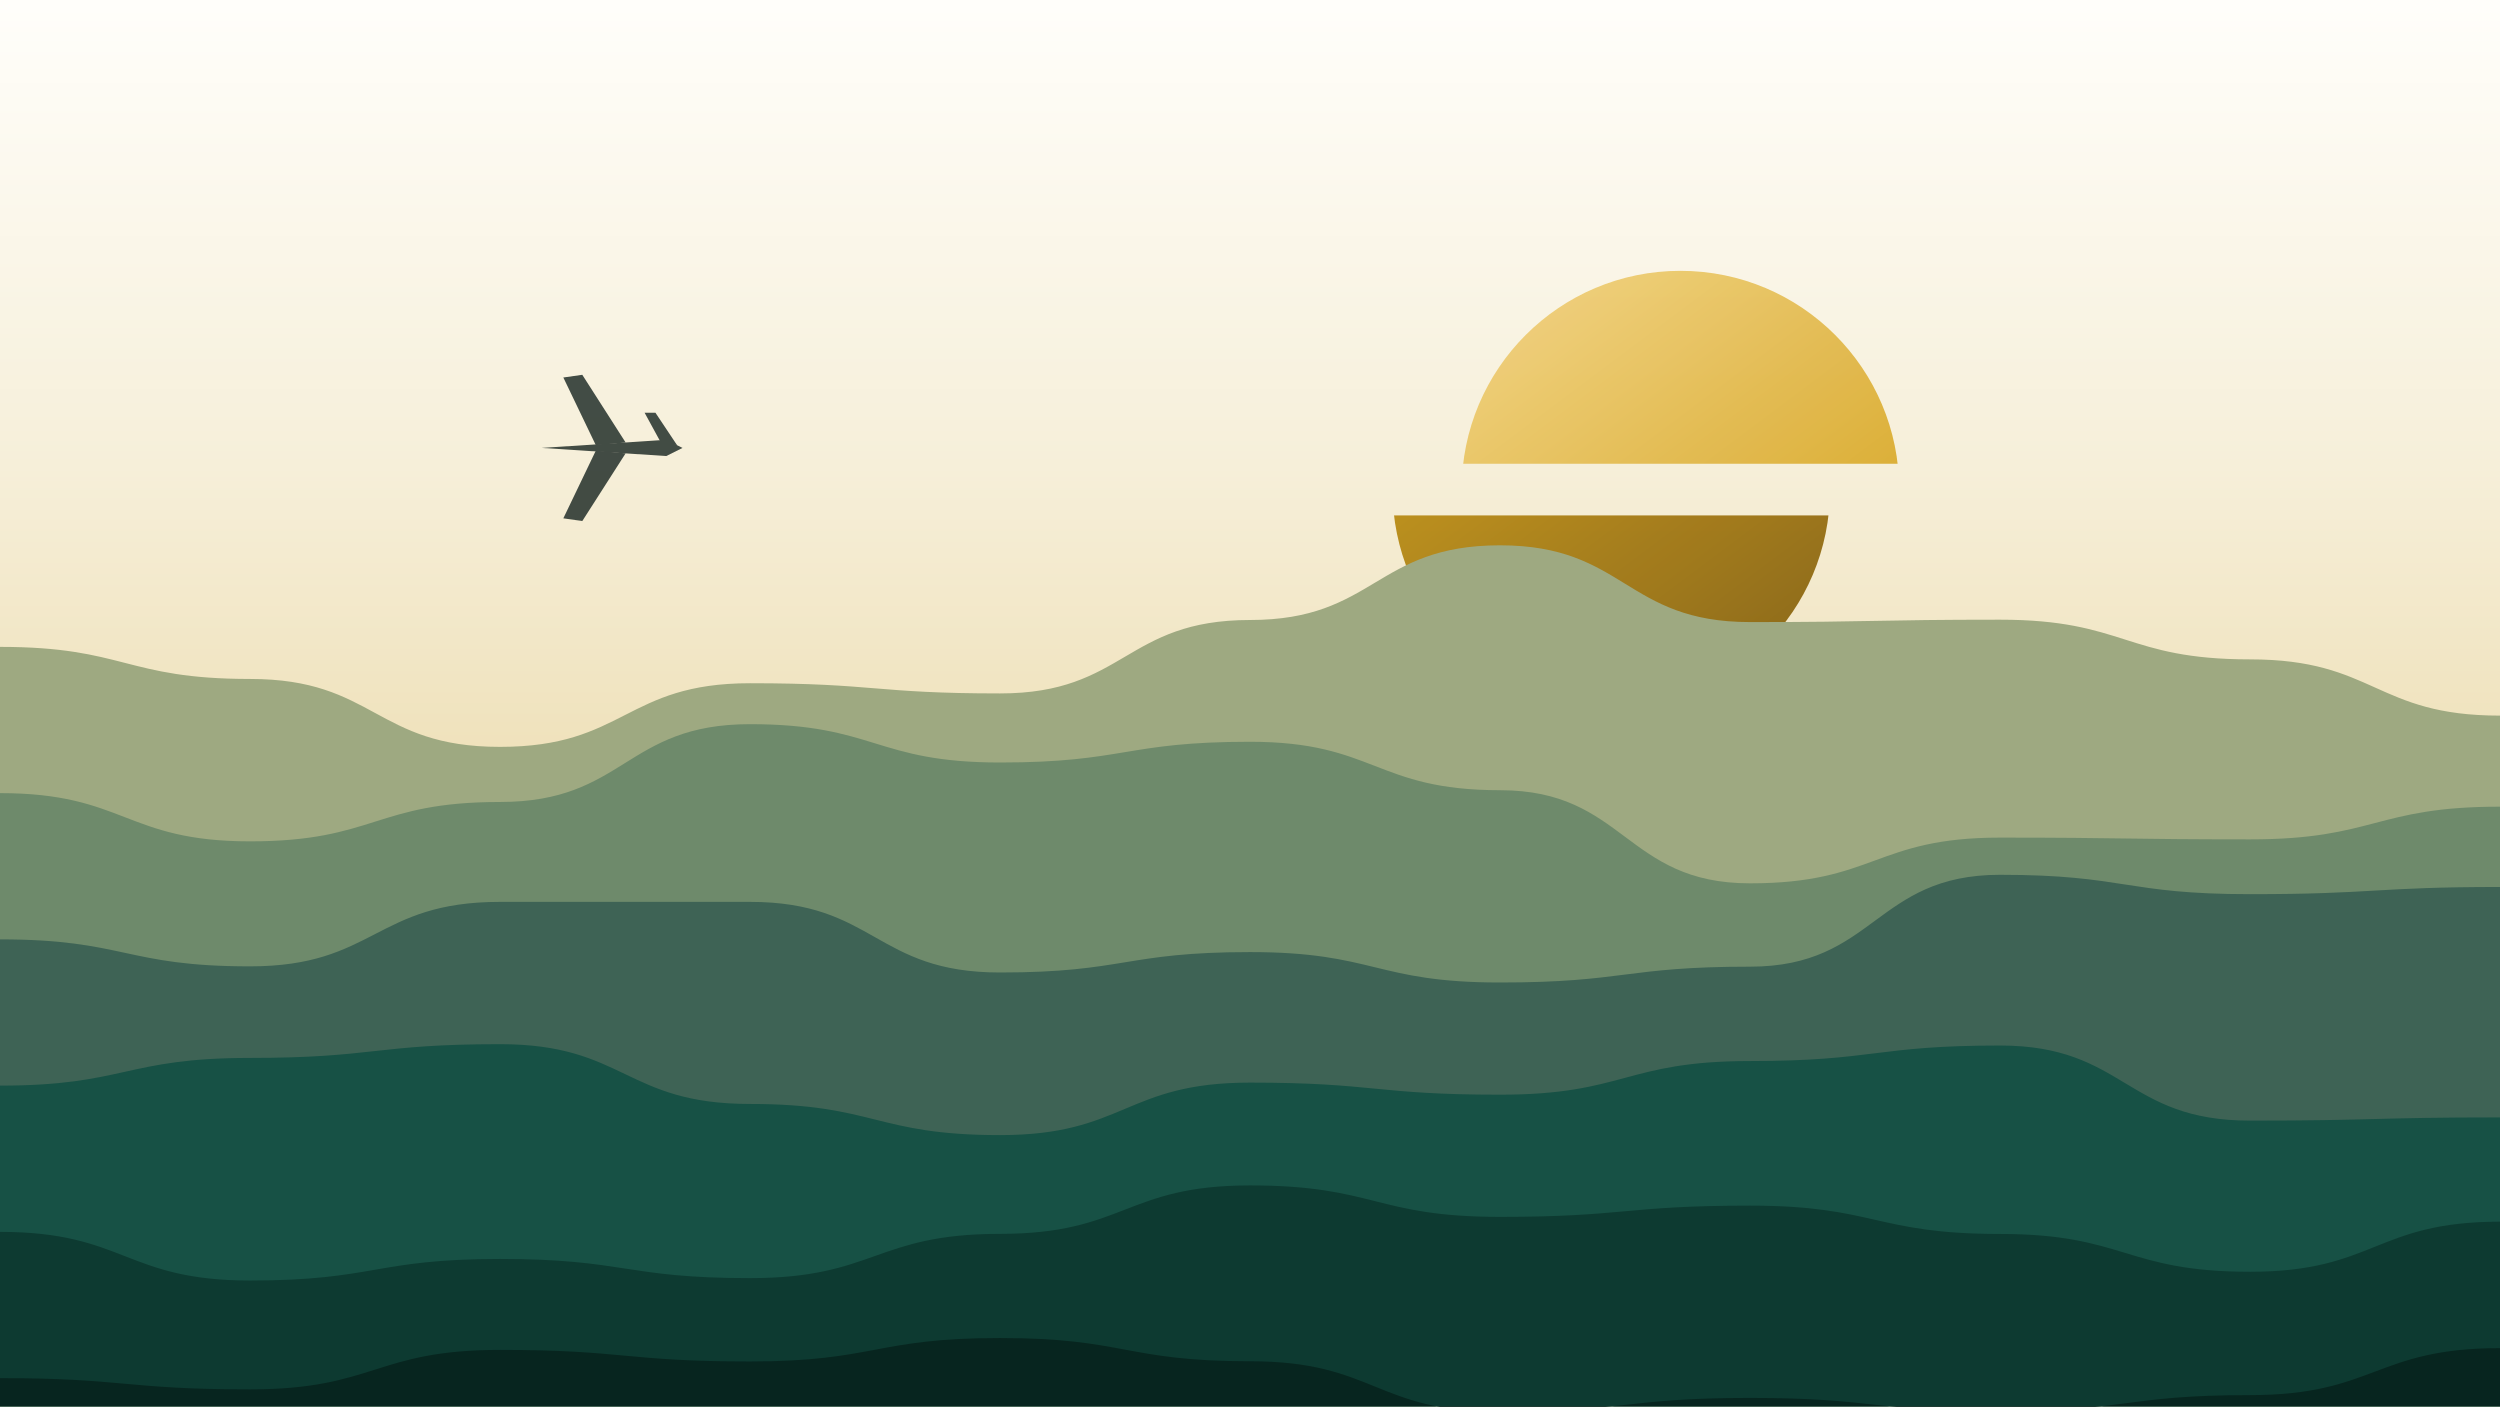
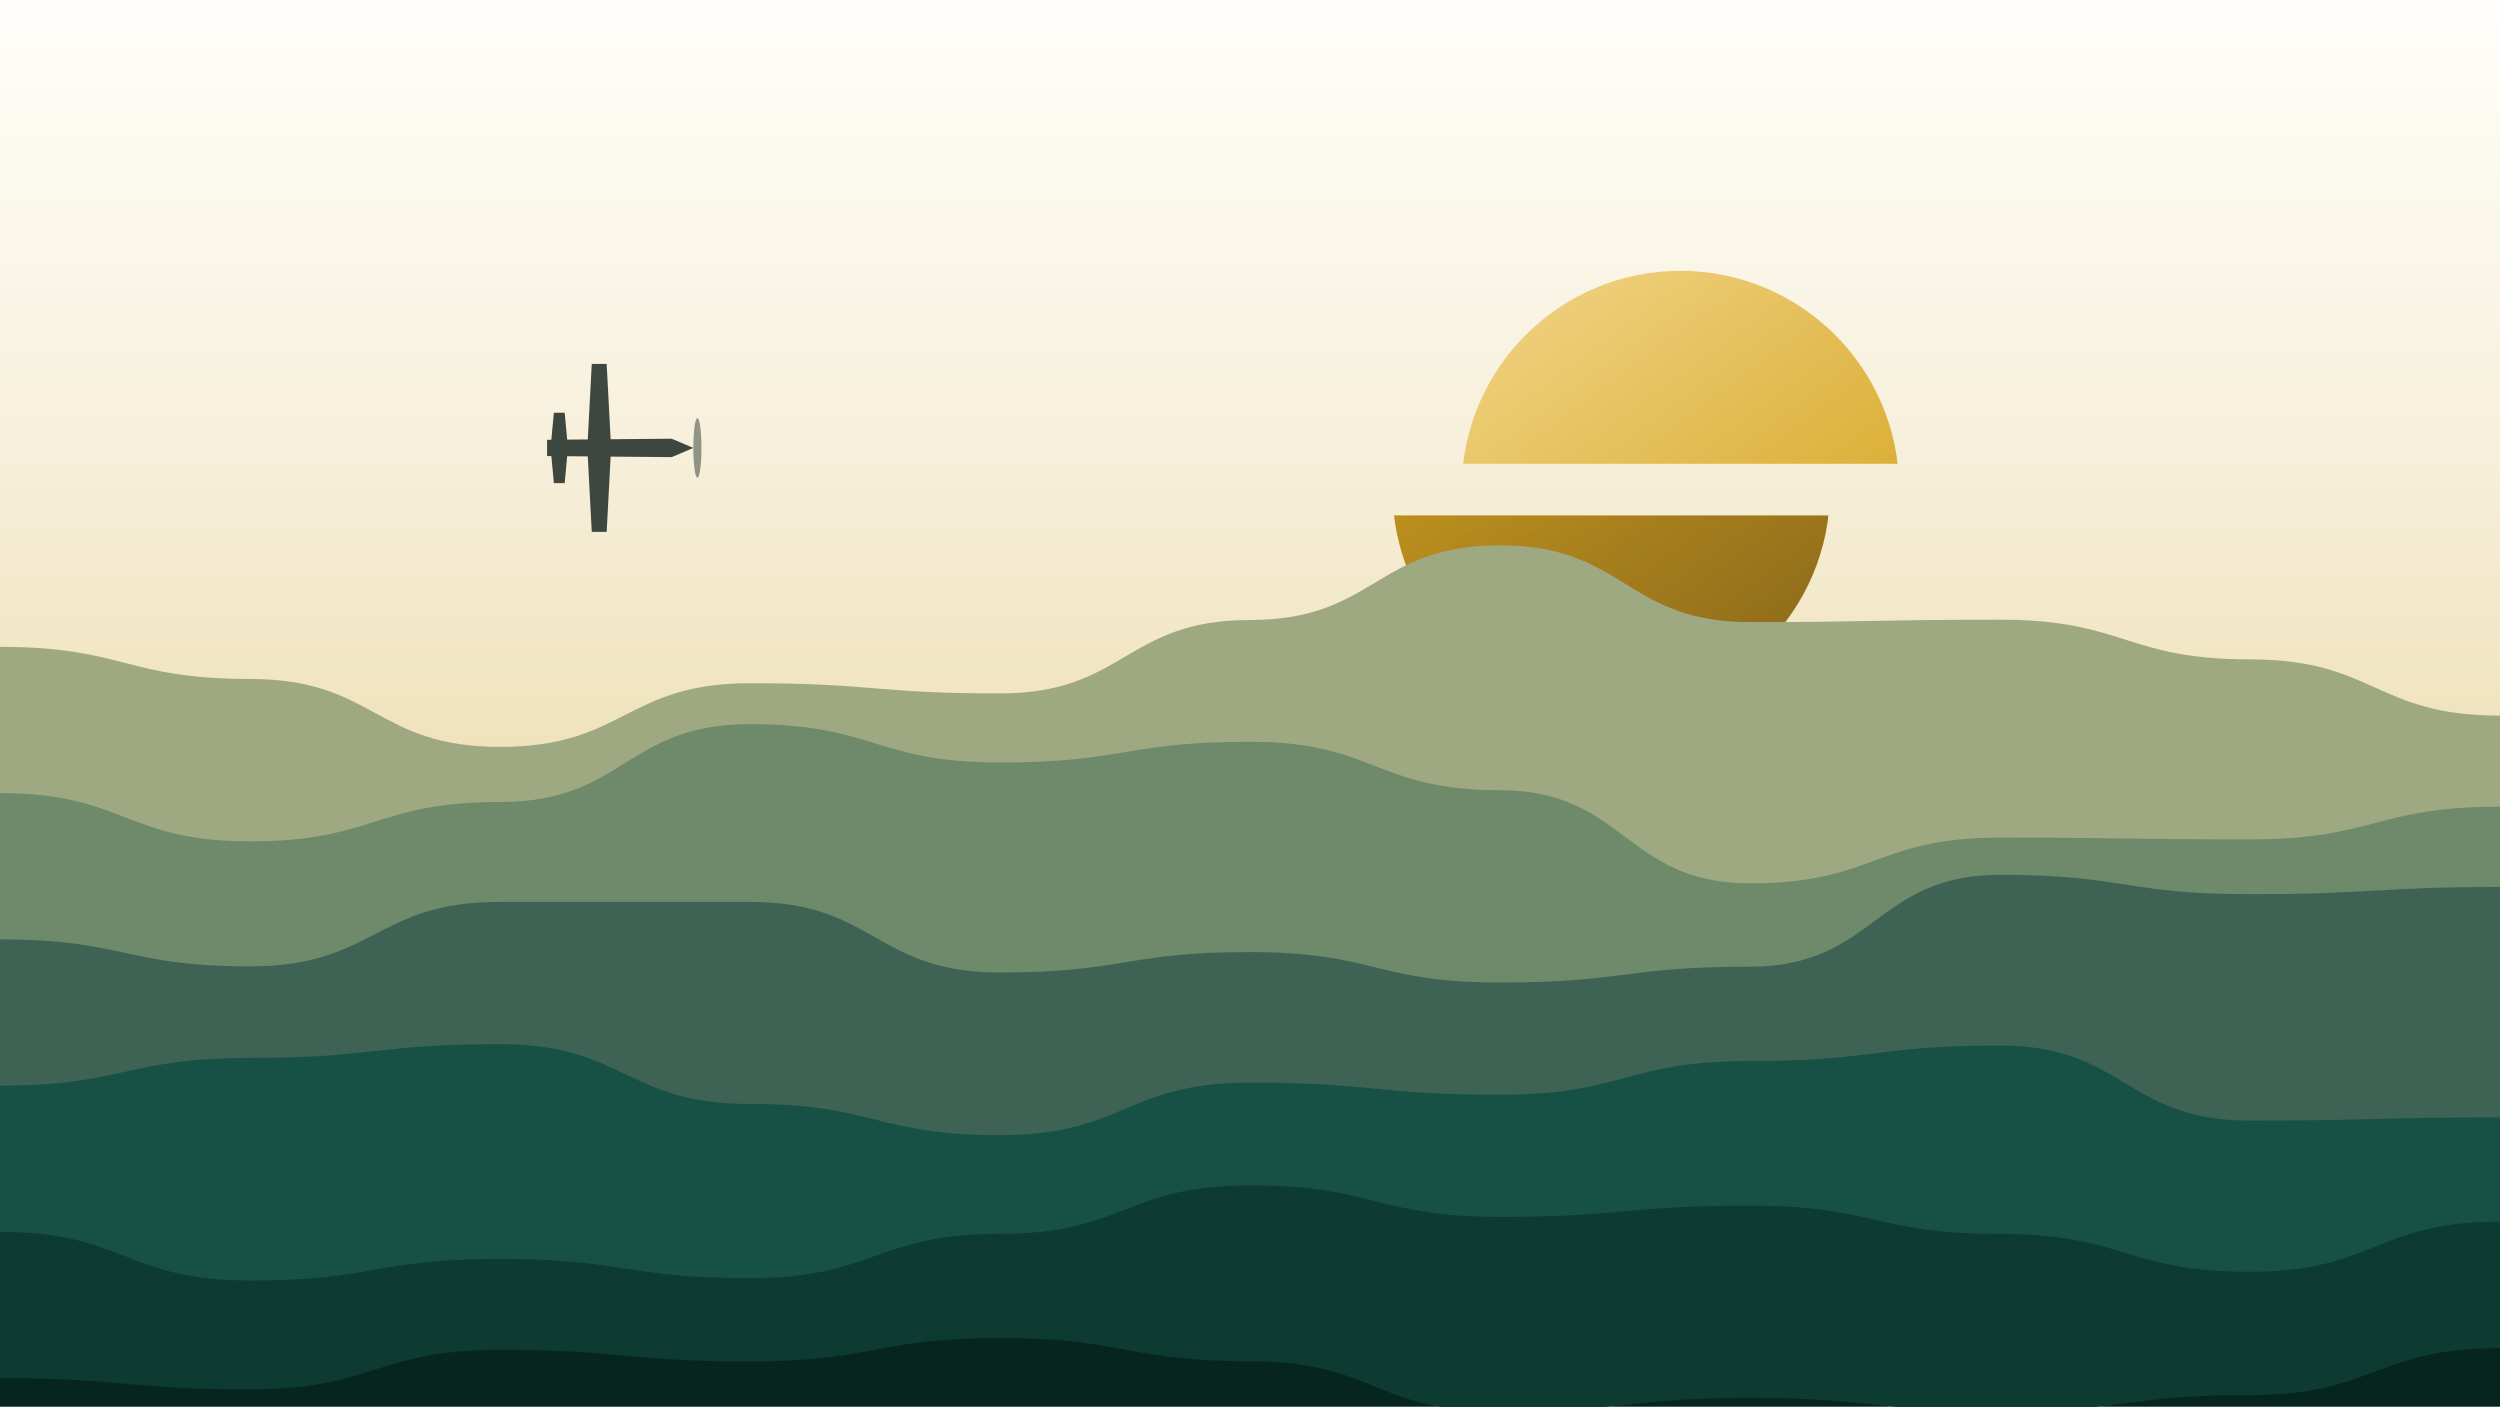
<svg xmlns="http://www.w3.org/2000/svg" viewBox="0 0 2400 1350" width="2400" height="1350" role="img">
  <defs>
    <linearGradient id="sky" x1="0" y1="0" x2="0" y2="1">
      <stop offset="0.00" stop-color="#FFFEFA" />
      <stop offset="0.33" stop-color="#F6EFD9" />
      <stop offset="0.67" stop-color="#EBD9A8" />
      <stop offset="1.00" stop-color="#E0BE72" />
    </linearGradient>
    <linearGradient id="sunL" x1="0" y1="0" x2="0.75" y2="1">
      <stop offset="0" stop-color="#F2D484" />
      <stop offset="1" stop-color="#D2A017" />
    </linearGradient>
    <linearGradient id="sunD" x1="0" y1="0" x2="0.75" y2="1">
      <stop offset="0" stop-color="#D2A017" />
      <stop offset="1" stop-color="#8A6512" />
    </linearGradient>
    <clipPath id="ct">
      <rect x="0" y="0" width="2400" height="445.2" />
    </clipPath>
    <clipPath id="cb">
      <rect x="0" y="494.8" width="2400" height="1350" />
    </clipPath>
  </defs>
  <rect width="2400" height="1350" fill="url(#sky)" />
  <g clip-path="url(#ct)">
    <circle cx="1613.2" cy="470" r="210" fill="url(#sunL)" opacity=".95" />
  </g>
  <g clip-path="url(#cb)">
    <circle cx="1546.8" cy="470" r="210" fill="url(#sunD)" opacity=".95" />
  </g>
  <path d="M0 621 C120 621 120 651.8 240 651.8 C360 651.8 360 717 480 717 C600 717 600 655.9 720 655.9 C840 655.9 840 665.7 960 665.7 C1080 665.7 1080 595.2 1200 595.2 C1320 595.2 1320 523.5 1440 523.5 C1560 523.5 1560 597.2 1680 597.2 C1800 597.2 1800 594.9 1920 594.9 C2040 594.9 2040 633 2160 633 C2280 633 2280 687 2400 687 L2400 1350 L0 1350 Z" fill="#9EA981" opacity="1" />
  <path d="M0 761.4 C120 761.4 120 807.7 240 807.7 C360 807.7 360 769.9 480 769.9 C600 769.9 600 695.2 720 695.2 C840 695.2 840 732 960 732 C1080 732 1080 712.1 1200 712.1 C1320 712.1 1320 758.6 1440 758.6 C1560 758.6 1560 848 1680 848 C1800 848 1800 804.1 1920 804.1 C2040 804.1 2040 805.8 2160 805.8 C2280 805.8 2280 774.4 2400 774.4 L2400 1350 L0 1350 Z" fill="#6E8A6B" opacity="1" />
  <path d="M0 901.8 C120 901.8 120 927.7 240 927.7 C360 927.7 360 865.8 480 865.8 C600 865.8 600 865.8 720 865.8 C840 865.8 840 933.6 960 933.6 C1080 933.6 1080 914 1200 914 C1320 914 1320 943.2 1440 943.2 C1560 943.2 1560 928 1680 928 C1800 928 1800 839.8 1920 839.8 C2040 839.8 2040 858.4 2160 858.4 C2280 858.4 2280 851.5 2400 851.5 L2400 1350 L0 1350 Z" fill="#3E6355" opacity="1" />
  <path d="M0 1042.2 C120 1042.2 120 1015.6 240 1015.6 C360 1015.6 360 1002.4 480 1002.4 C600 1002.4 600 1059.8 720 1059.8 C840 1059.8 840 1089.7 960 1089.7 C1080 1089.7 1080 1039.3 1200 1039.3 C1320 1039.3 1320 1050.9 1440 1050.9 C1560 1050.9 1560 1018.6 1680 1018.6 C1800 1018.6 1800 1003.7 1920 1003.7 C2040 1003.7 2040 1075.8 2160 1075.8 C2280 1075.8 2280 1072.7 2400 1072.7 L2400 1350 L0 1350 Z" fill="#175145" opacity="1" />
  <path d="M0 1182.6 C120 1182.6 120 1229.3 240 1229.3 C360 1229.3 360 1208.6 480 1208.6 C600 1208.6 600 1227 720 1227 C840 1227 840 1184.5 960 1184.5 C1080 1184.5 1080 1138 1200 1138 C1320 1138 1320 1168.2 1440 1168.2 C1560 1168.2 1560 1157.4 1680 1157.4 C1800 1157.4 1800 1184.6 1920 1184.6 C2040 1184.6 2040 1220.9 2160 1220.9 C2280 1220.9 2280 1172.8 2400 1172.8 L2400 1350 L0 1350 Z" fill="#0D3A31" opacity="1" />
  <path d="M0 1323 C120 1323 120 1333.8 240 1333.8 C360 1333.8 360 1295.9 480 1295.9 C600 1295.9 600 1307 720 1307 C840 1307 840 1284.5 960 1284.5 C1080 1284.5 1080 1306.8 1200 1306.8 C1320 1306.8 1320 1355.4 1440 1355.4 C1560 1355.4 1560 1342 1680 1342 C1800 1342 1800 1355.1 1920 1355.1 C2040 1355.1 2040 1339.3 2160 1339.3 C2280 1339.3 2280 1294.2 2400 1294.2 L2400 1350 L0 1350 Z" fill="#07251F" opacity="1" />
-   <g transform="translate(520,430) scale(2.6)" fill="#0F1D19" opacity=".78">
-     <path d="M0 0 L46 -3 L52 0 L46 3 Z" />
-     <path d="M20 -1 L8 -26 L15 -27 L31 -2 Z" />
-     <path d="M20 1 L8 26 L15 27 L31 2 Z" />
-     <path d="M44 -2 L38 -13 L42 -13 L50 -1 Z" />
+   <g transform="translate(520,430) scale(2.6)" fill="#0F1D19" opacity=".8">
+     <path d="M2 -3 L48 -3.4 L56 0 L48 3.4 L2 3 Z" />
+     <path d="M17 -2.6 L18.5 -31 L24 -31 L25.5 -2.6 Z" />
+     <path d="M17 2.6 L18.5 31 L24 31 L25.5 2.6 Z" />
+     <path d="M3.5 -2.2 L4.5 -13 L8.5 -13 L9.5 -2.2 Z" />
+     <path d="M3.5 2.2 L4.5 13 L8.5 13 L9.5 2.2 Z" />
+     <ellipse cx="57.5" cy="0" rx="1.5" ry="11" opacity=".55" />
  </g>
</svg>
